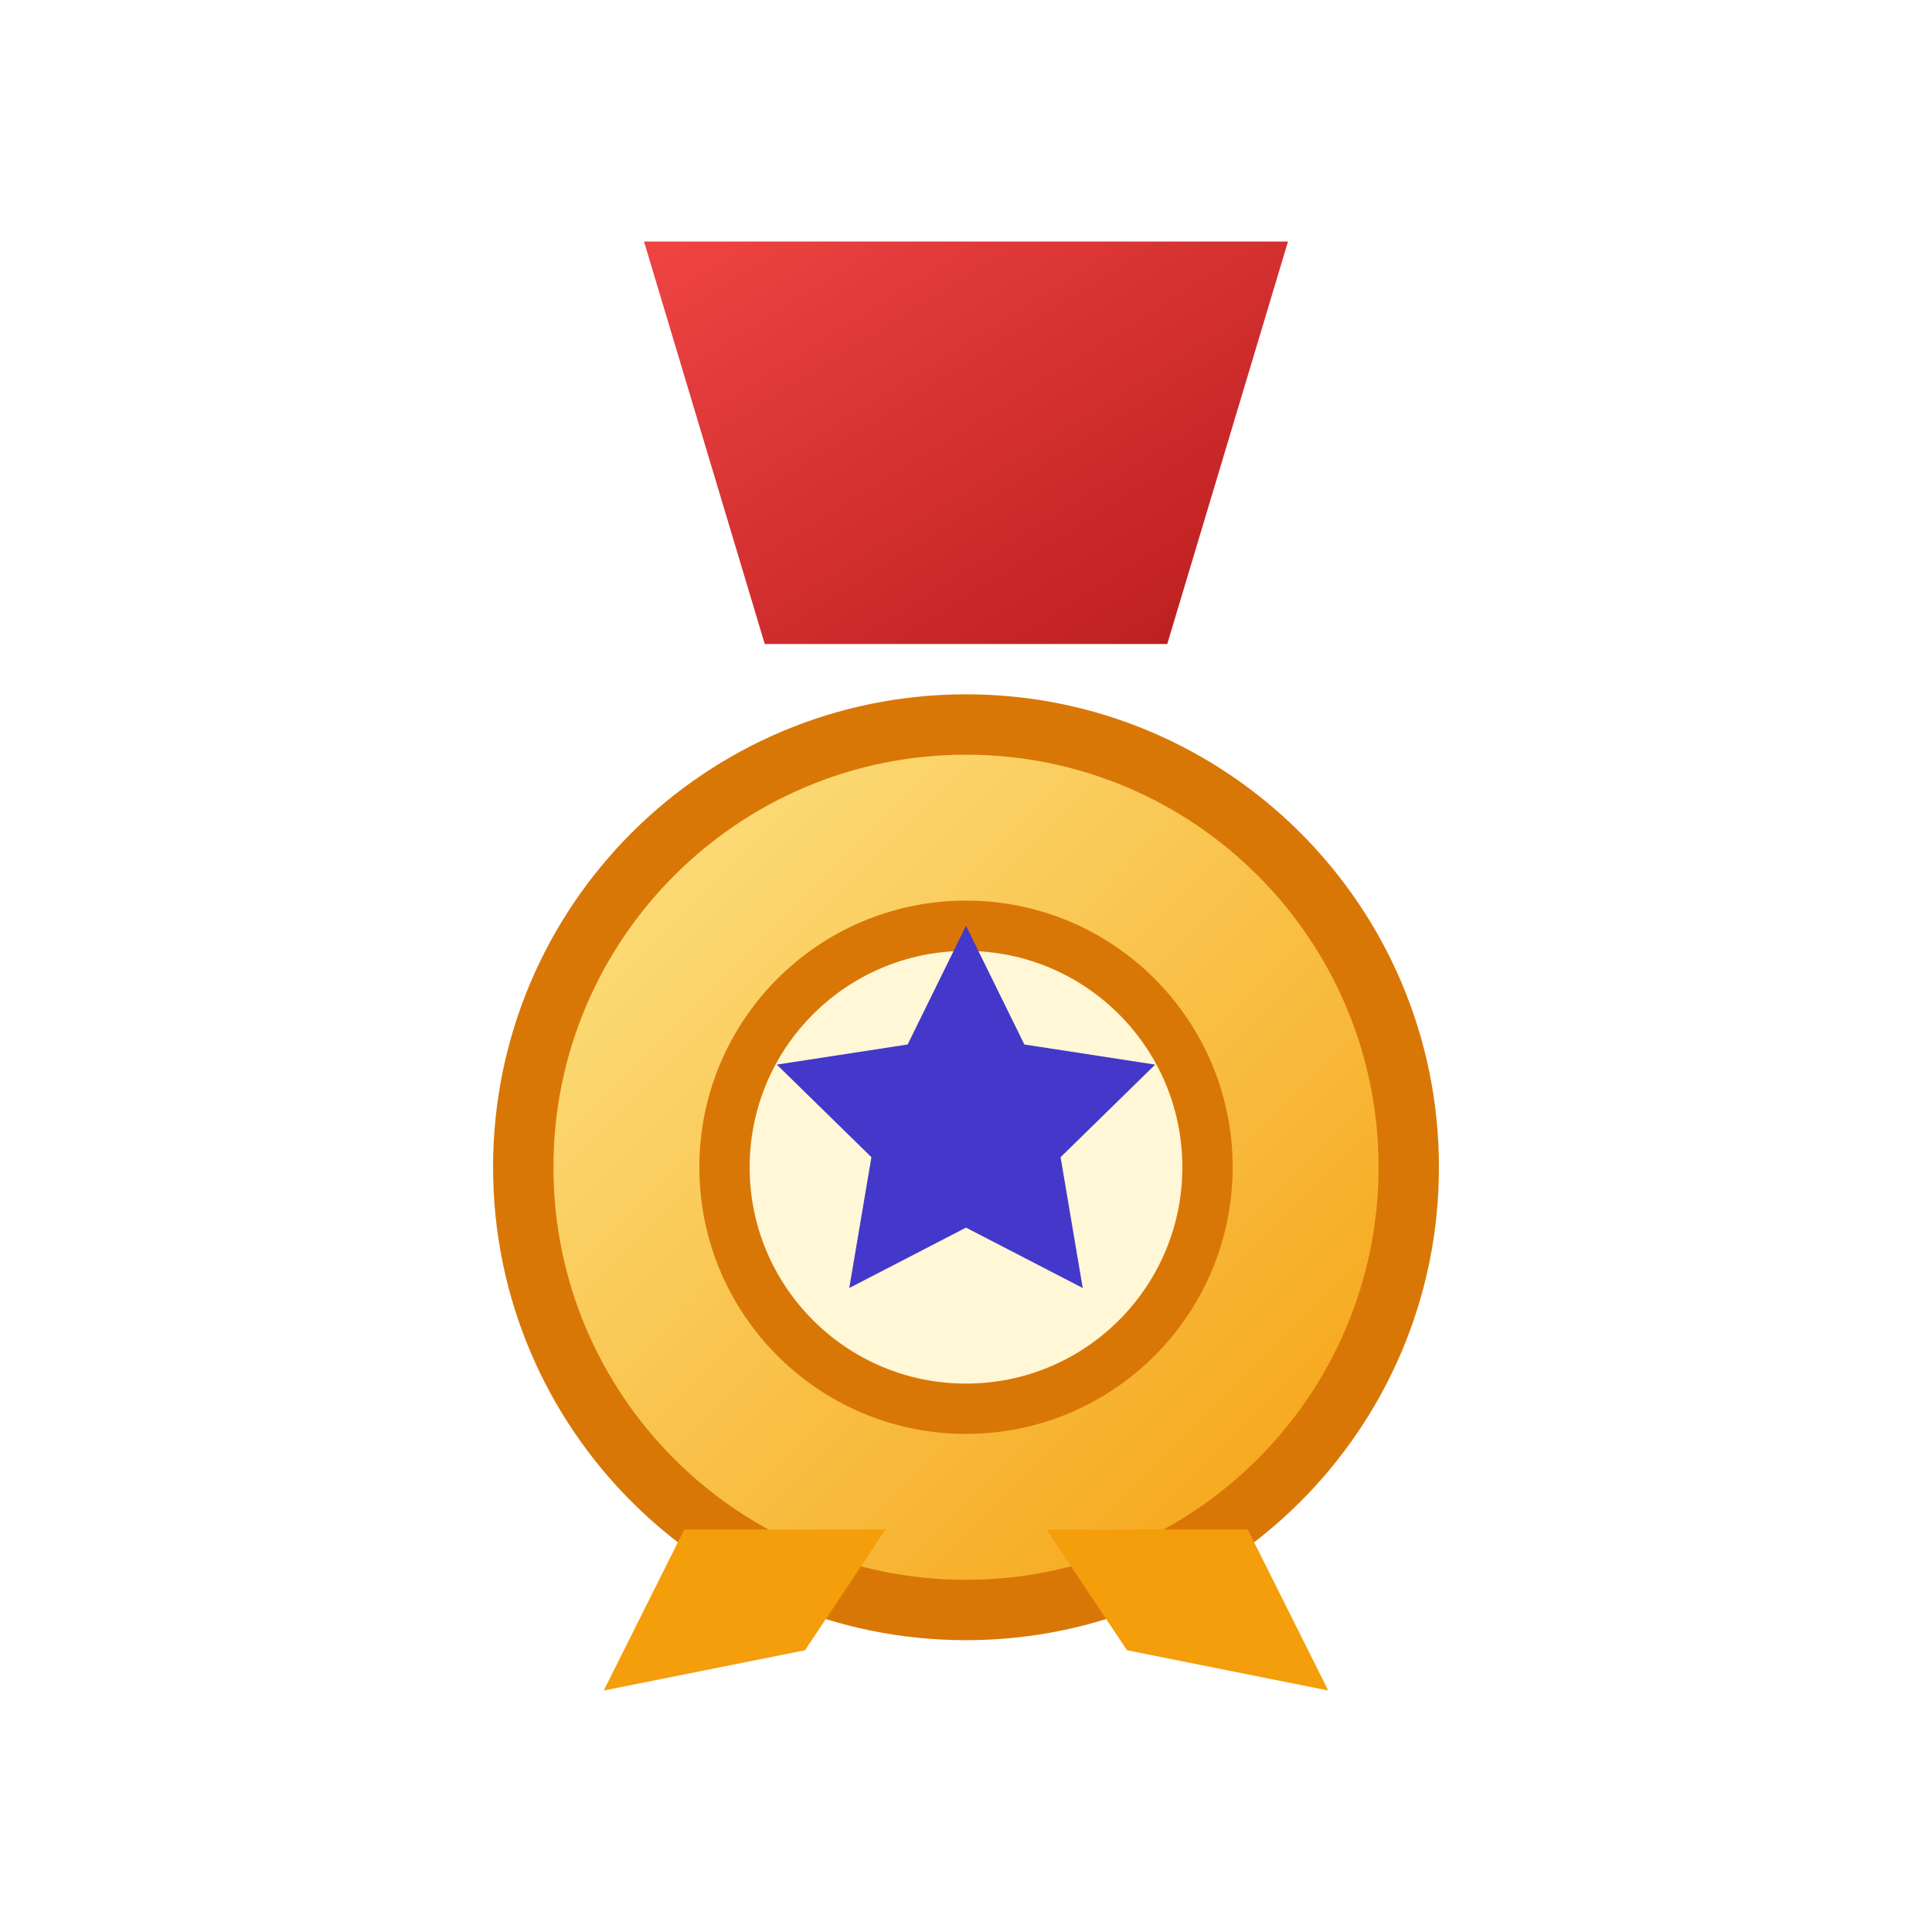
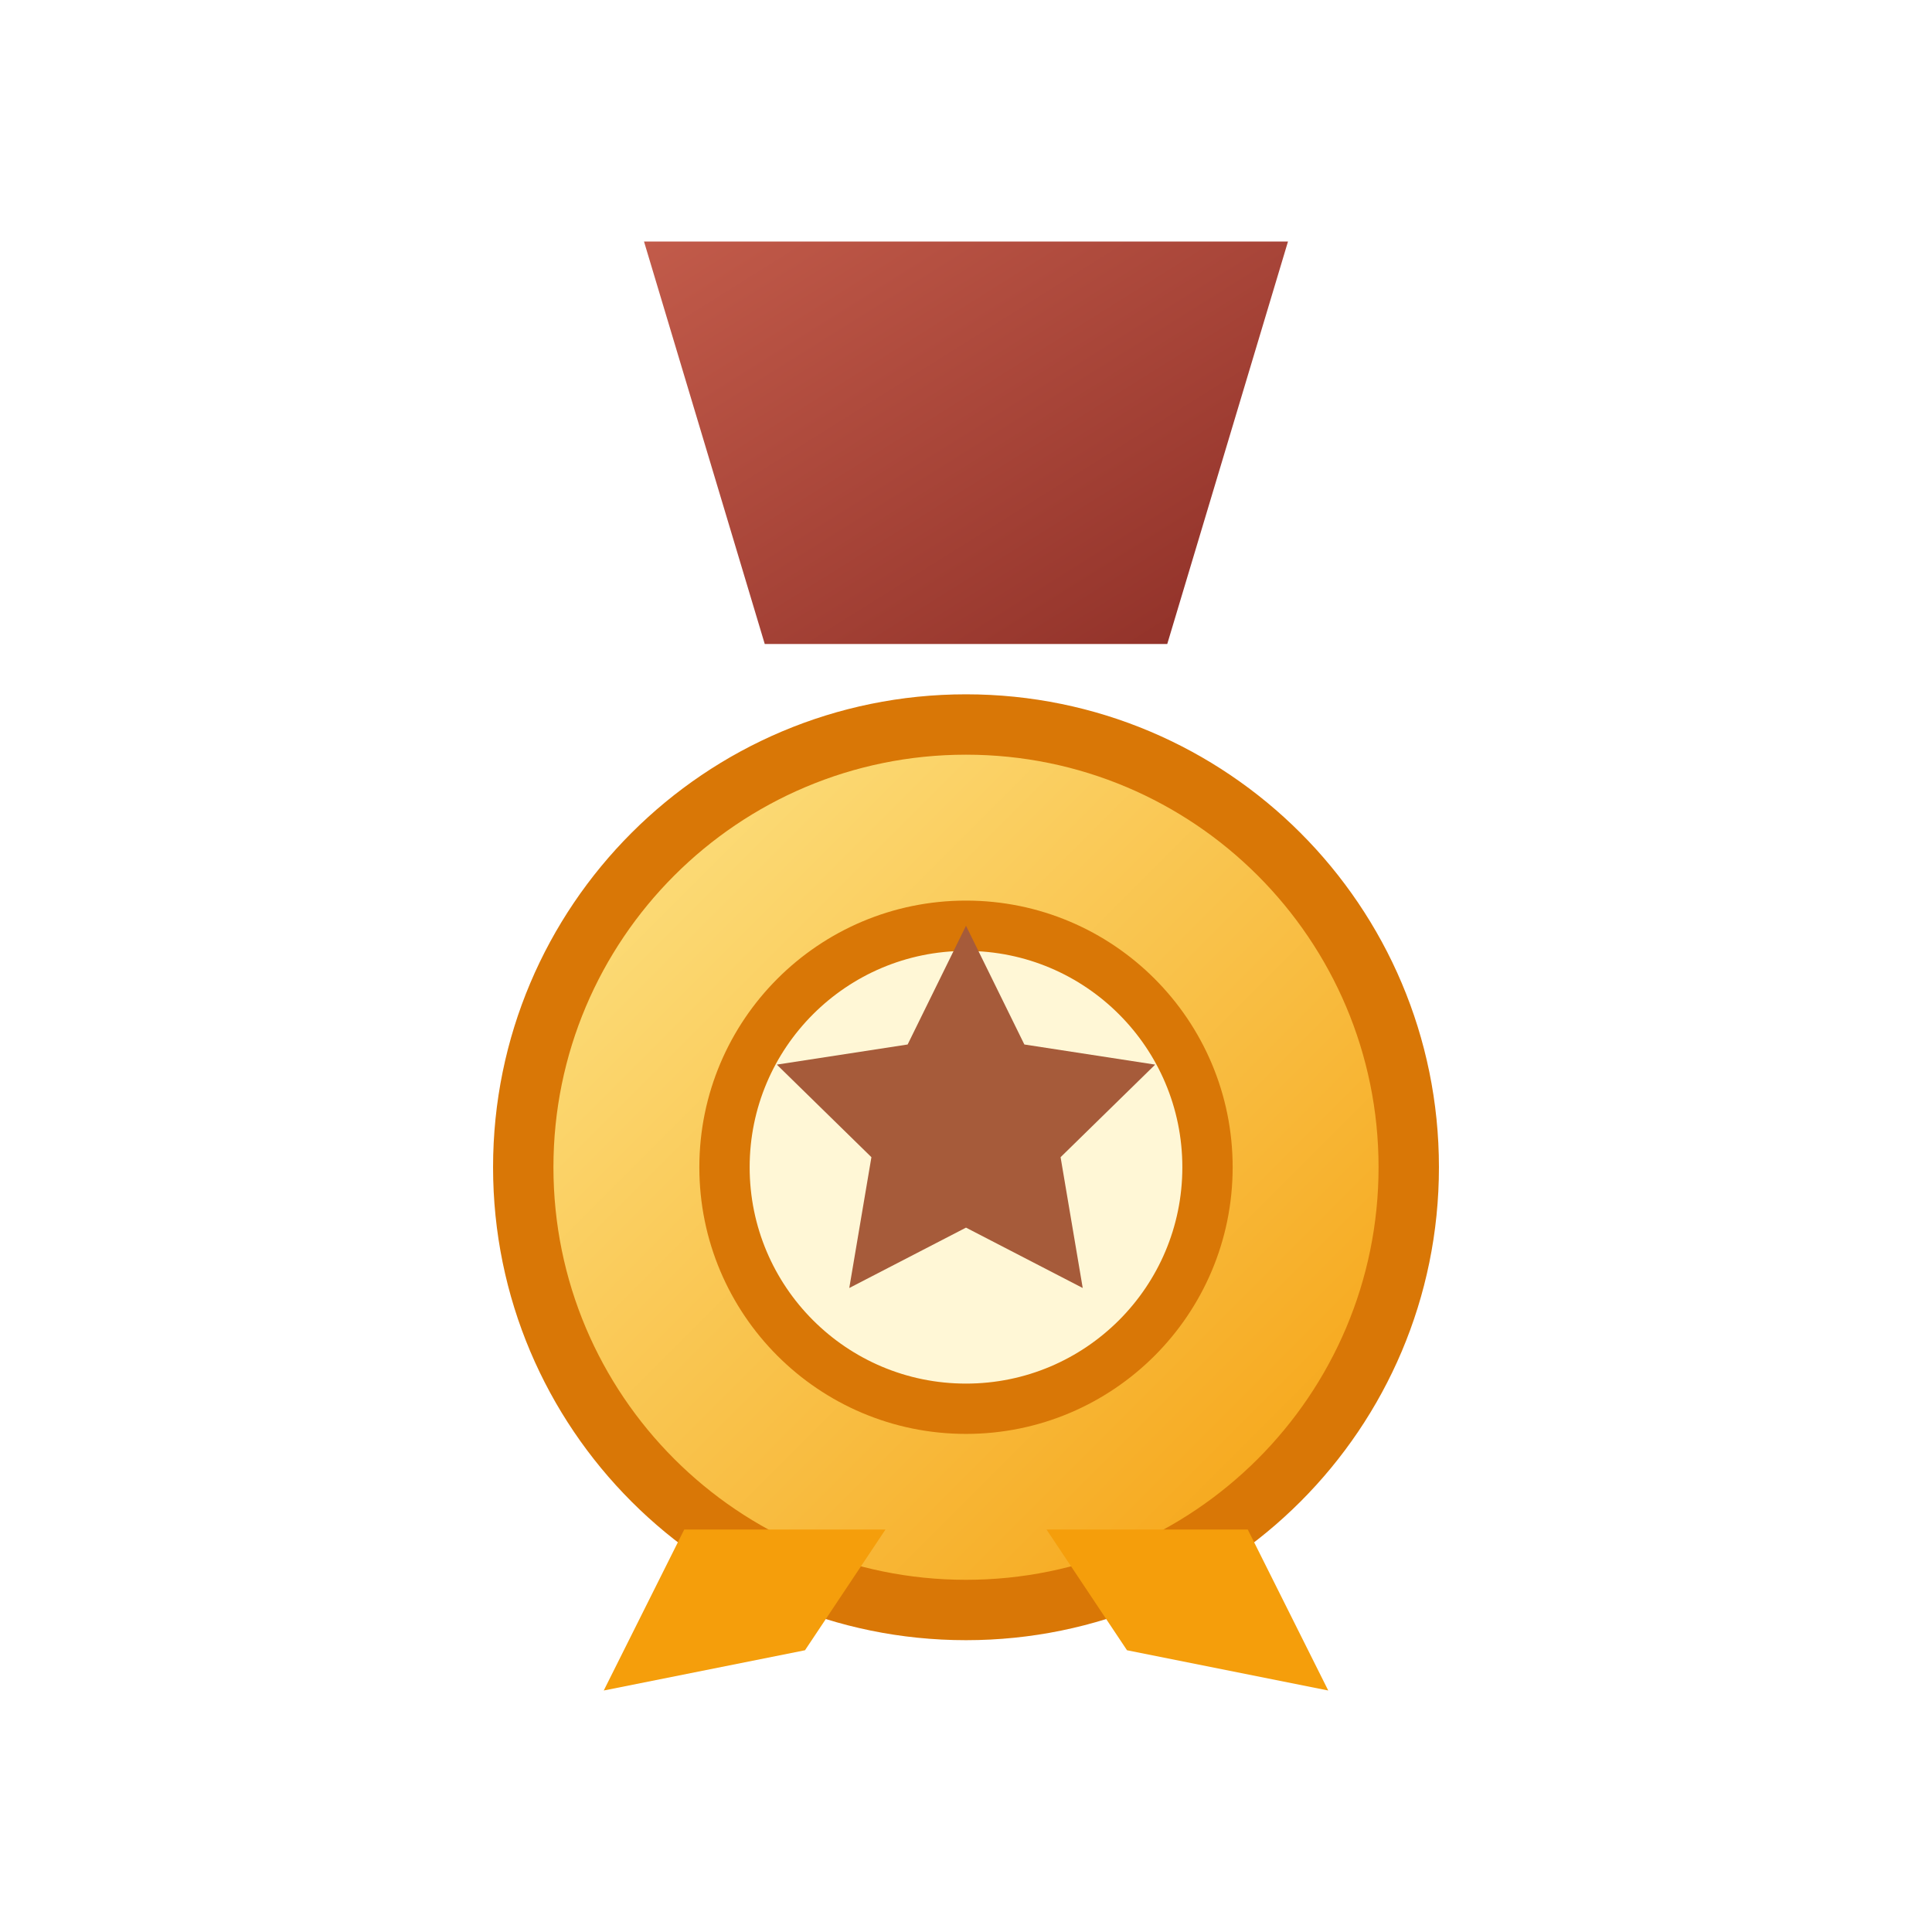
<svg xmlns="http://www.w3.org/2000/svg" viewBox="0 0 96 96" role="img" aria-label="Logro destacado">
  <defs>
    <linearGradient id="medal" x1="0" x2="1" y1="0" y2="1">
      <stop offset="0" stop-color="#fde68a" />
      <stop offset="1" stop-color="#f59e0b" />
    </linearGradient>
    <linearGradient id="ribbon" x1="0" x2="1" y1="0" y2="1">
-       <stop offset="0" stop-color="#ef4444" />
-       <stop offset="1" stop-color="#b91c1c" />
+       <stop offset="0" stop-color="#C25B4A" />
+       <stop offset="1" stop-color="#8E2F27" />
    </linearGradient>
  </defs>
  <path d="M32 12h32l-6 20H38z" fill="url(#ribbon)" />
  <circle cx="48" cy="58" r="22" fill="url(#medal)" stroke="#d97706" stroke-width="3" />
  <circle cx="48" cy="58" r="12" fill="#fff7d6" stroke="#d97706" stroke-width="2.5" />
-   <path d="M48 46l2.9 5.9 6.5 1-4.7 4.6 1.1 6.5-5.8-3-5.8 3 1.1-6.5-4.7-4.6 6.5-1z" fill="#4338ca" />
+   <path d="M48 46l2.9 5.9 6.5 1-4.7 4.6 1.1 6.5-5.8-3-5.8 3 1.1-6.5-4.7-4.6 6.5-1z" fill="#A65B3A" />
  <path d="M34 76l-4 8 10-2 4-6z" fill="#f59e0b" />
  <path d="M62 76l4 8-10-2-4-6z" fill="#f59e0b" />
</svg>
